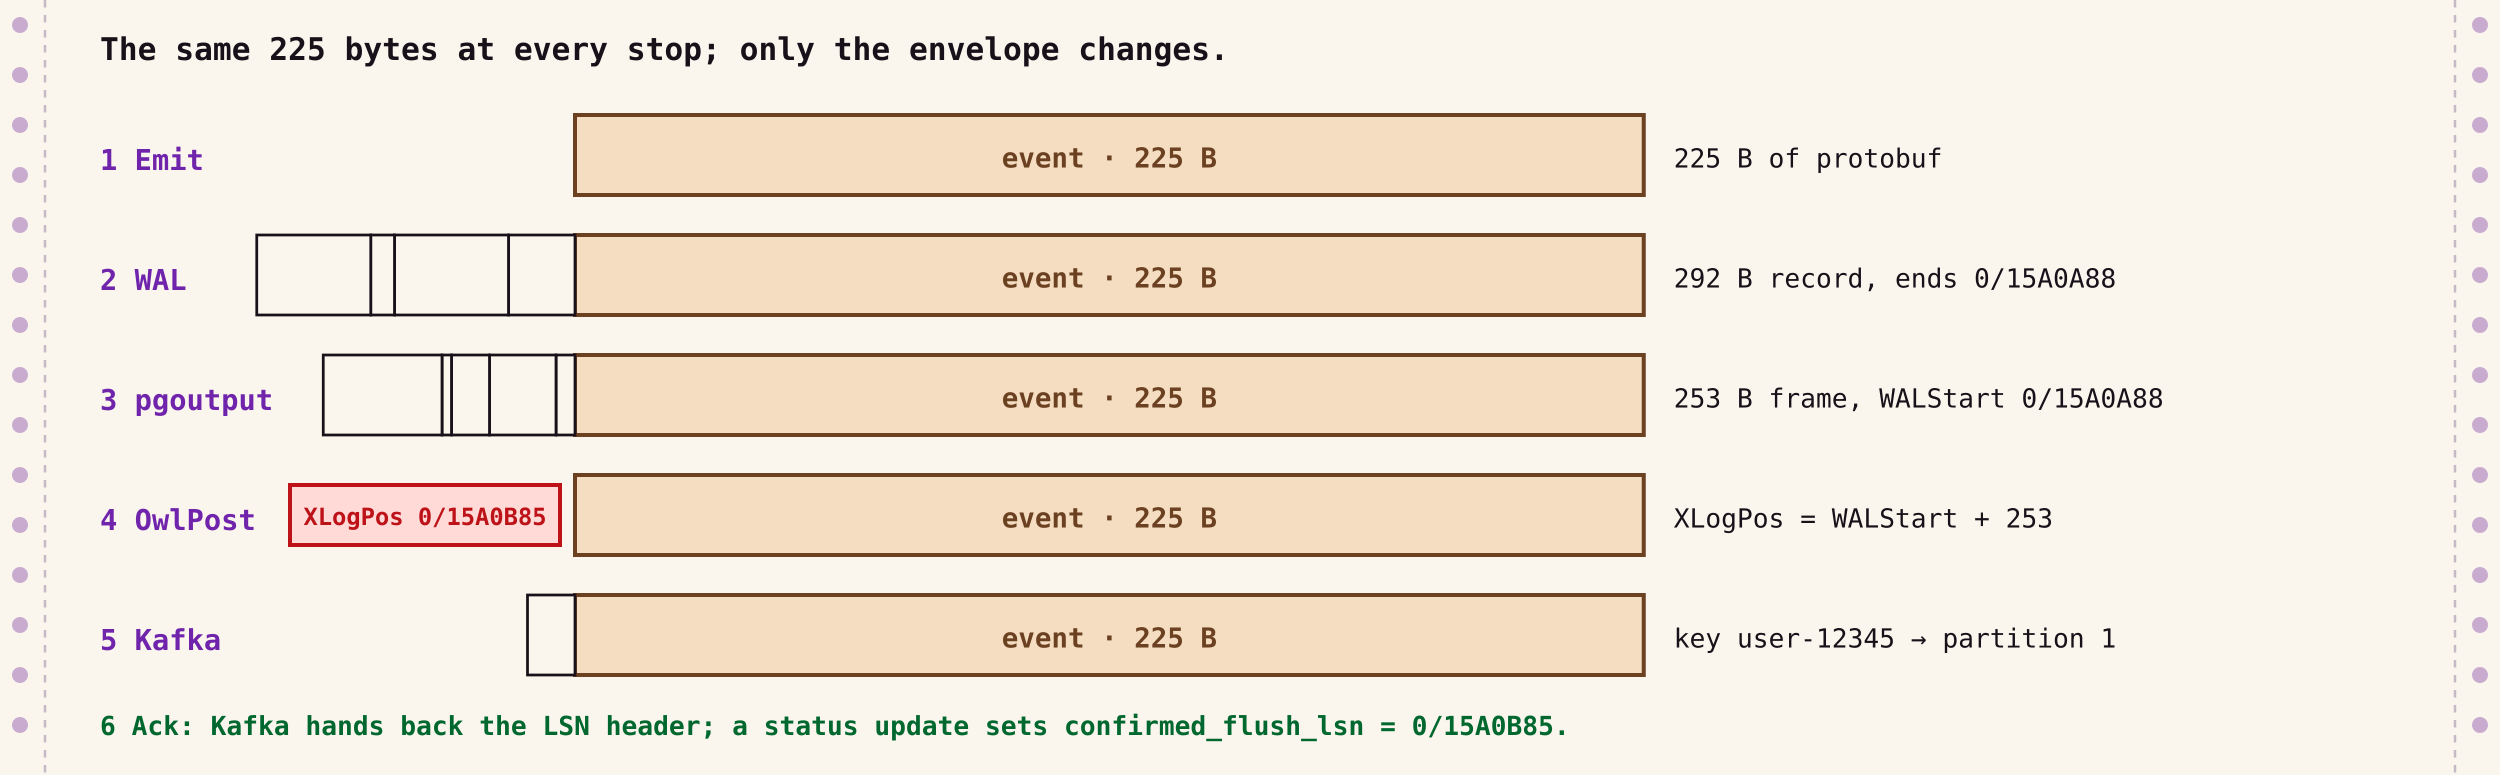
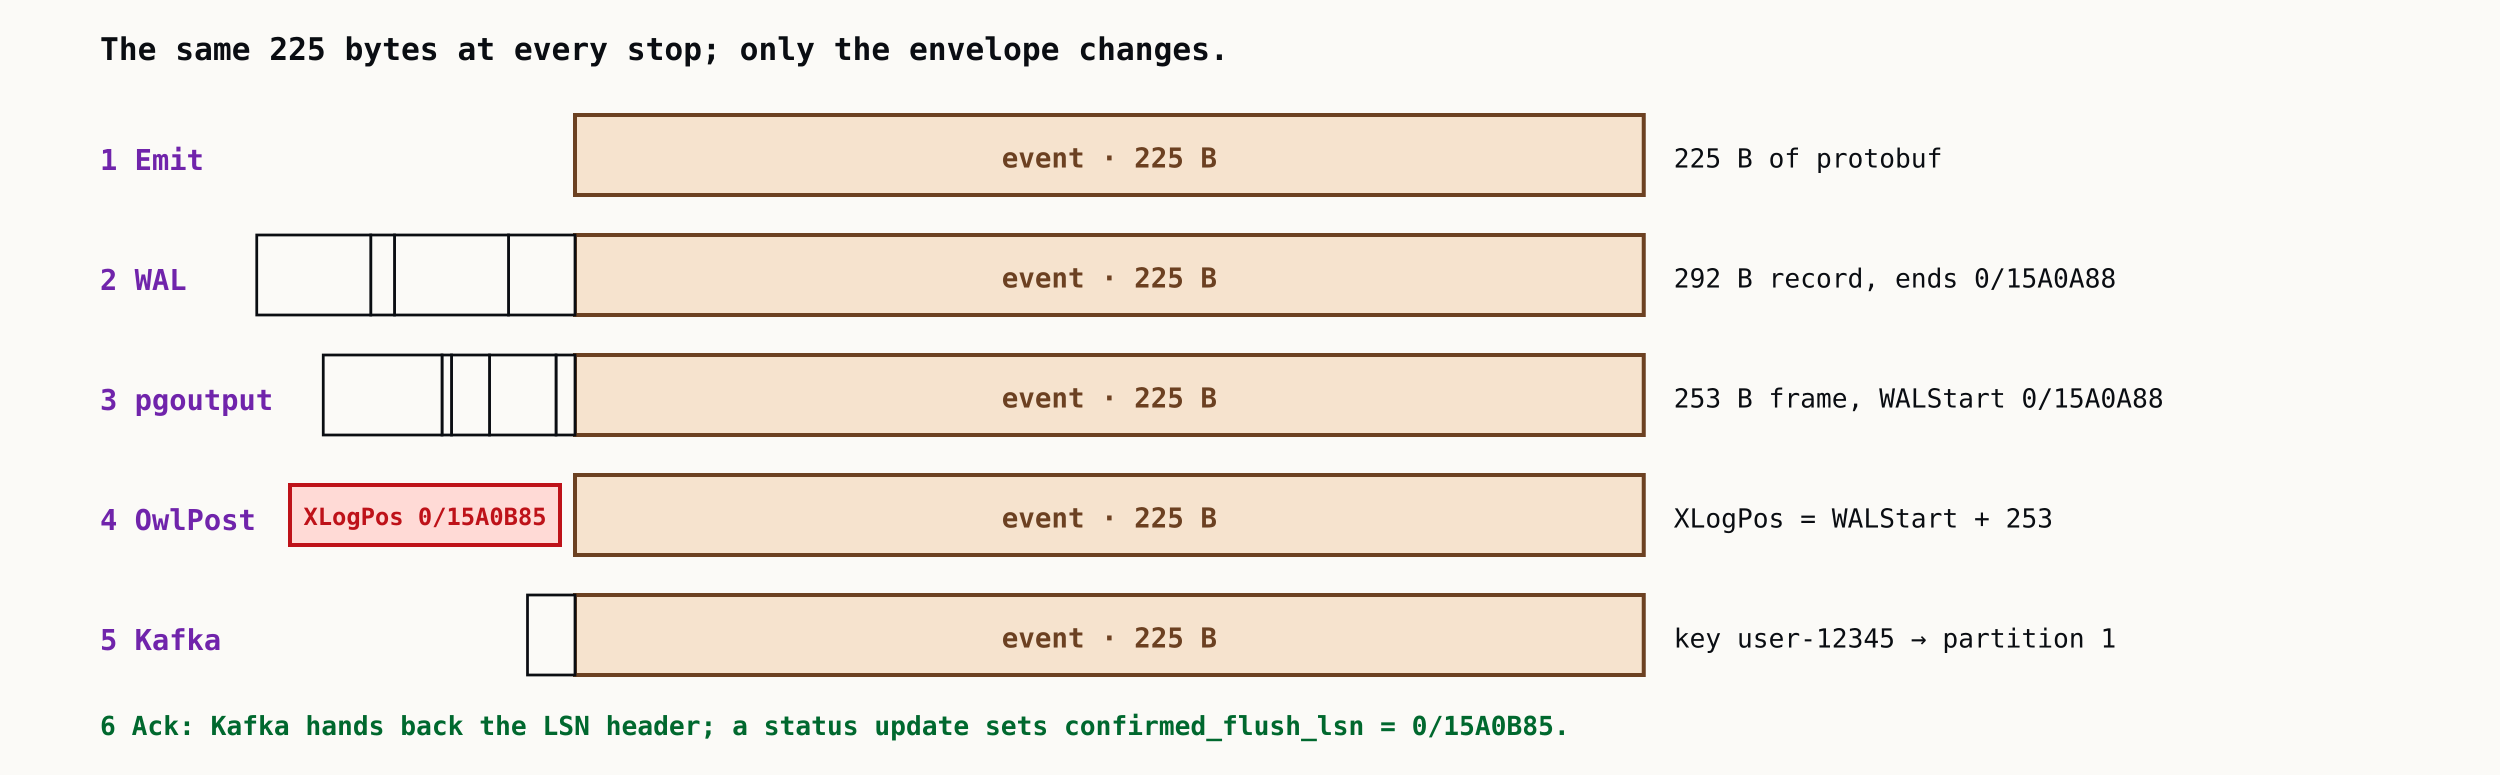
<svg xmlns="http://www.w3.org/2000/svg" viewBox="0 0 1000 310" font-family="ui-monospace,SFMono-Regular,Menlo,Consolas,monospace" font-size="11">
-   <rect width="1000" height="310" fill="#faf6ee" />
-   <circle cx="8" cy="10" r="3.2" fill="#c9abd0" />
-   <circle cx="992" cy="10" r="3.2" fill="#c9abd0" />
-   <circle cx="8" cy="30" r="3.2" fill="#c9abd0" />
-   <circle cx="992" cy="30" r="3.2" fill="#c9abd0" />
-   <circle cx="8" cy="50" r="3.2" fill="#c9abd0" />
-   <circle cx="992" cy="50" r="3.2" fill="#c9abd0" />
-   <circle cx="8" cy="70" r="3.2" fill="#c9abd0" />
-   <circle cx="992" cy="70" r="3.2" fill="#c9abd0" />
-   <circle cx="8" cy="90" r="3.2" fill="#c9abd0" />
-   <circle cx="992" cy="90" r="3.2" fill="#c9abd0" />
-   <circle cx="8" cy="110" r="3.2" fill="#c9abd0" />
-   <circle cx="992" cy="110" r="3.2" fill="#c9abd0" />
-   <circle cx="8" cy="130" r="3.2" fill="#c9abd0" />
-   <circle cx="992" cy="130" r="3.2" fill="#c9abd0" />
-   <circle cx="8" cy="150" r="3.2" fill="#c9abd0" />
-   <circle cx="992" cy="150" r="3.2" fill="#c9abd0" />
-   <circle cx="8" cy="170" r="3.2" fill="#c9abd0" />
-   <circle cx="992" cy="170" r="3.2" fill="#c9abd0" />
-   <circle cx="8" cy="190" r="3.2" fill="#c9abd0" />
-   <circle cx="992" cy="190" r="3.2" fill="#c9abd0" />
-   <circle cx="8" cy="210" r="3.2" fill="#c9abd0" />
-   <circle cx="992" cy="210" r="3.2" fill="#c9abd0" />
-   <circle cx="8" cy="230" r="3.2" fill="#c9abd0" />
-   <circle cx="992" cy="230" r="3.2" fill="#c9abd0" />
-   <circle cx="8" cy="250" r="3.2" fill="#c9abd0" />
-   <circle cx="992" cy="250" r="3.2" fill="#c9abd0" />
-   <circle cx="8" cy="270" r="3.2" fill="#c9abd0" />
-   <circle cx="992" cy="270" r="3.2" fill="#c9abd0" />
-   <circle cx="8" cy="290" r="3.2" fill="#c9abd0" />
-   <circle cx="992" cy="290" r="3.2" fill="#c9abd0" />
-   <line x1="18" y1="0" x2="18" y2="310" stroke="#c4bac6" stroke-dasharray="3 3" />
-   <line x1="982" y1="0" x2="982" y2="310" stroke="#c4bac6" stroke-dasharray="3 3" />
+   <rect width="1000" height="310" fill="#fbfaf7" />
  <defs>
    <marker id="i" viewBox="0 0 8 8" refX="7" refY="4" markerWidth="7" markerHeight="7" orient="auto">
-       <path d="M0,0 L8,4 L0,8 z" fill="#181119" />
+       <path d="M0,0 L8,4 L0,8 z" fill="#0a0d12" />
    </marker>
    <marker id="g" viewBox="0 0 8 8" refX="7" refY="4" markerWidth="7" markerHeight="7" orient="auto">
      <path d="M0,0 L8,4 L0,8 z" fill="#00682e" />
    </marker>
    <marker id="p" viewBox="0 0 8 8" refX="7" refY="4" markerWidth="7" markerHeight="7" orient="auto">
      <path d="M0,0 L8,4 L0,8 z" fill="#7024ab" />
    </marker>
    <pattern id="h" width="6" height="6" patternUnits="userSpaceOnUse" patternTransform="rotate(45)">
-       <rect width="6" height="6" fill="#faf6ee" />
-       <line x1="0" y1="0" x2="0" y2="6" stroke="#181119" stroke-width="1.4" />
+       <rect width="6" height="6" fill="#fbfaf7" />
+       <line x1="0" y1="0" x2="0" y2="6" stroke="#0a0d12" stroke-width="1.4" />
    </pattern>
  </defs>
-   <text x="40" y="24" font-size="12.5" font-weight="800" text-anchor="start" fill="#181119">The same 225 bytes at every stop; only the envelope changes.</text>
+   <text x="40" y="24" font-size="12.5" font-weight="800" text-anchor="start" fill="#0a0d12">The same 225 bytes at every stop; only the envelope changes.</text>
  <text x="40" y="68" font-size="11.5" font-weight="800" text-anchor="start" fill="#7024ab">1 Emit</text>
-   <rect x="230.0" y="46.0" width="427.5" height="32.0" fill="#f5ddc2" stroke="#6c4122" stroke-width="1.6" />
+   <rect x="230.0" y="46.0" width="427.5" height="32.0" fill="#f6e3ce" stroke="#6c4122" stroke-width="1.6" />
  <text x="443.75" y="67" font-size="11" font-weight="800" text-anchor="middle" fill="#6c4122">event · 225 B</text>
-   <text x="669.5" y="67" font-size="10.5" text-anchor="start" fill="#181119">225 B of protobuf</text>
+   <text x="669.5" y="67" font-size="10.5" text-anchor="start" fill="#0a0d12">225 B of protobuf</text>
  <text x="40" y="116" font-size="11.5" font-weight="800" text-anchor="start" fill="#7024ab">2 WAL</text>
-   <rect x="230.0" y="94.0" width="427.5" height="32.0" fill="#f5ddc2" stroke="#6c4122" stroke-width="1.6" />
+   <rect x="230.0" y="94.0" width="427.5" height="32.0" fill="#f6e3ce" stroke="#6c4122" stroke-width="1.6" />
  <text x="443.75" y="115" font-size="11" font-weight="800" text-anchor="middle" fill="#6c4122">event · 225 B</text>
-   <rect x="203.4" y="94.0" width="26.6" height="32.0" fill="#faf6ee" stroke="#181119" stroke-width="1.1" />
-   <rect x="157.8" y="94.0" width="45.6" height="32.0" fill="#faf6ee" stroke="#181119" stroke-width="1.1" />
-   <rect x="148.3" y="94.0" width="9.5" height="32.0" fill="#faf6ee" stroke="#181119" stroke-width="1.1" />
-   <rect x="102.7" y="94.0" width="45.6" height="32.0" fill="#faf6ee" stroke="#181119" stroke-width="1.1" />
-   <text x="669.5" y="115" font-size="10.5" text-anchor="start" fill="#181119">292 B record, ends 0/15A0A88</text>
+   <rect x="203.4" y="94.0" width="26.6" height="32.0" fill="#fbfaf7" stroke="#0a0d12" stroke-width="1.1" />
+   <rect x="157.8" y="94.0" width="45.6" height="32.0" fill="#fbfaf7" stroke="#0a0d12" stroke-width="1.1" />
+   <rect x="148.3" y="94.0" width="9.5" height="32.0" fill="#fbfaf7" stroke="#0a0d12" stroke-width="1.1" />
+   <rect x="102.7" y="94.0" width="45.6" height="32.0" fill="#fbfaf7" stroke="#0a0d12" stroke-width="1.1" />
+   <text x="669.5" y="115" font-size="10.5" text-anchor="start" fill="#0a0d12">292 B record, ends 0/15A0A88</text>
  <text x="40" y="164" font-size="11.5" font-weight="800" text-anchor="start" fill="#7024ab">3 pgoutput</text>
-   <rect x="230.0" y="142.0" width="427.5" height="32.0" fill="#f5ddc2" stroke="#6c4122" stroke-width="1.6" />
+   <rect x="230.0" y="142.0" width="427.5" height="32.0" fill="#f6e3ce" stroke="#6c4122" stroke-width="1.6" />
  <text x="443.75" y="163" font-size="11" font-weight="800" text-anchor="middle" fill="#6c4122">event · 225 B</text>
-   <rect x="222.4" y="142.0" width="7.6" height="32.0" fill="#faf6ee" stroke="#181119" stroke-width="1.1" />
-   <rect x="195.8" y="142.0" width="26.6" height="32.0" fill="#faf6ee" stroke="#181119" stroke-width="1.1" />
-   <rect x="180.6" y="142.0" width="15.2" height="32.0" fill="#faf6ee" stroke="#181119" stroke-width="1.1" />
-   <rect x="176.8" y="142.0" width="3.8" height="32.0" fill="#faf6ee" stroke="#181119" stroke-width="1.1" />
-   <rect x="129.3" y="142.0" width="47.5" height="32.0" fill="#faf6ee" stroke="#181119" stroke-width="1.1" />
-   <text x="669.5" y="163" font-size="10.5" text-anchor="start" fill="#181119">253 B frame, WALStart 0/15A0A88</text>
+   <rect x="222.4" y="142.0" width="7.6" height="32.0" fill="#fbfaf7" stroke="#0a0d12" stroke-width="1.1" />
+   <rect x="195.8" y="142.0" width="26.6" height="32.0" fill="#fbfaf7" stroke="#0a0d12" stroke-width="1.1" />
+   <rect x="180.6" y="142.0" width="15.2" height="32.0" fill="#fbfaf7" stroke="#0a0d12" stroke-width="1.1" />
+   <rect x="176.8" y="142.0" width="3.8" height="32.0" fill="#fbfaf7" stroke="#0a0d12" stroke-width="1.1" />
+   <rect x="129.3" y="142.0" width="47.5" height="32.0" fill="#fbfaf7" stroke="#0a0d12" stroke-width="1.1" />
+   <text x="669.5" y="163" font-size="10.5" text-anchor="start" fill="#0a0d12">253 B frame, WALStart 0/15A0A88</text>
  <text x="40" y="212" font-size="11.5" font-weight="800" text-anchor="start" fill="#7024ab">4 OwlPost</text>
-   <rect x="230.0" y="190.0" width="427.5" height="32.0" fill="#f5ddc2" stroke="#6c4122" stroke-width="1.6" />
+   <rect x="230.0" y="190.0" width="427.5" height="32.0" fill="#f6e3ce" stroke="#6c4122" stroke-width="1.6" />
  <text x="443.75" y="211" font-size="11" font-weight="800" text-anchor="middle" fill="#6c4122">event · 225 B</text>
  <rect x="116" y="194" width="108" height="24" fill="#ffdad6" stroke="#be1219" stroke-width="1.6" />
  <text x="170" y="210" font-size="9.5" font-weight="800" text-anchor="middle" fill="#be1219">XLogPos 0/15A0B85</text>
-   <text x="669.5" y="211" font-size="10.5" text-anchor="start" fill="#181119">XLogPos = WALStart + 253</text>
+   <text x="669.5" y="211" font-size="10.5" text-anchor="start" fill="#0a0d12">XLogPos = WALStart + 253</text>
  <text x="40" y="260" font-size="11.5" font-weight="800" text-anchor="start" fill="#7024ab">5 Kafka</text>
-   <rect x="230.0" y="238.0" width="427.5" height="32.0" fill="#f5ddc2" stroke="#6c4122" stroke-width="1.6" />
+   <rect x="230.0" y="238.0" width="427.5" height="32.0" fill="#f6e3ce" stroke="#6c4122" stroke-width="1.6" />
  <text x="443.75" y="259" font-size="11" font-weight="800" text-anchor="middle" fill="#6c4122">event · 225 B</text>
-   <rect x="211.0" y="238.0" width="19.0" height="32.0" fill="#faf6ee" stroke="#181119" stroke-width="1.1" />
-   <text x="669.5" y="259" font-size="10.5" text-anchor="start" fill="#181119">key user-12345 → partition 1</text>
+   <rect x="211.0" y="238.0" width="19.0" height="32.0" fill="#fbfaf7" stroke="#0a0d12" stroke-width="1.1" />
+   <text x="669.5" y="259" font-size="10.5" text-anchor="start" fill="#0a0d12">key user-12345 → partition 1</text>
  <text x="40" y="294" font-size="10.5" font-weight="800" text-anchor="start" fill="#00682e">6 Ack: Kafka hands back the LSN header; a status update sets confirmed_flush_lsn = 0/15A0B85.</text>
</svg>
